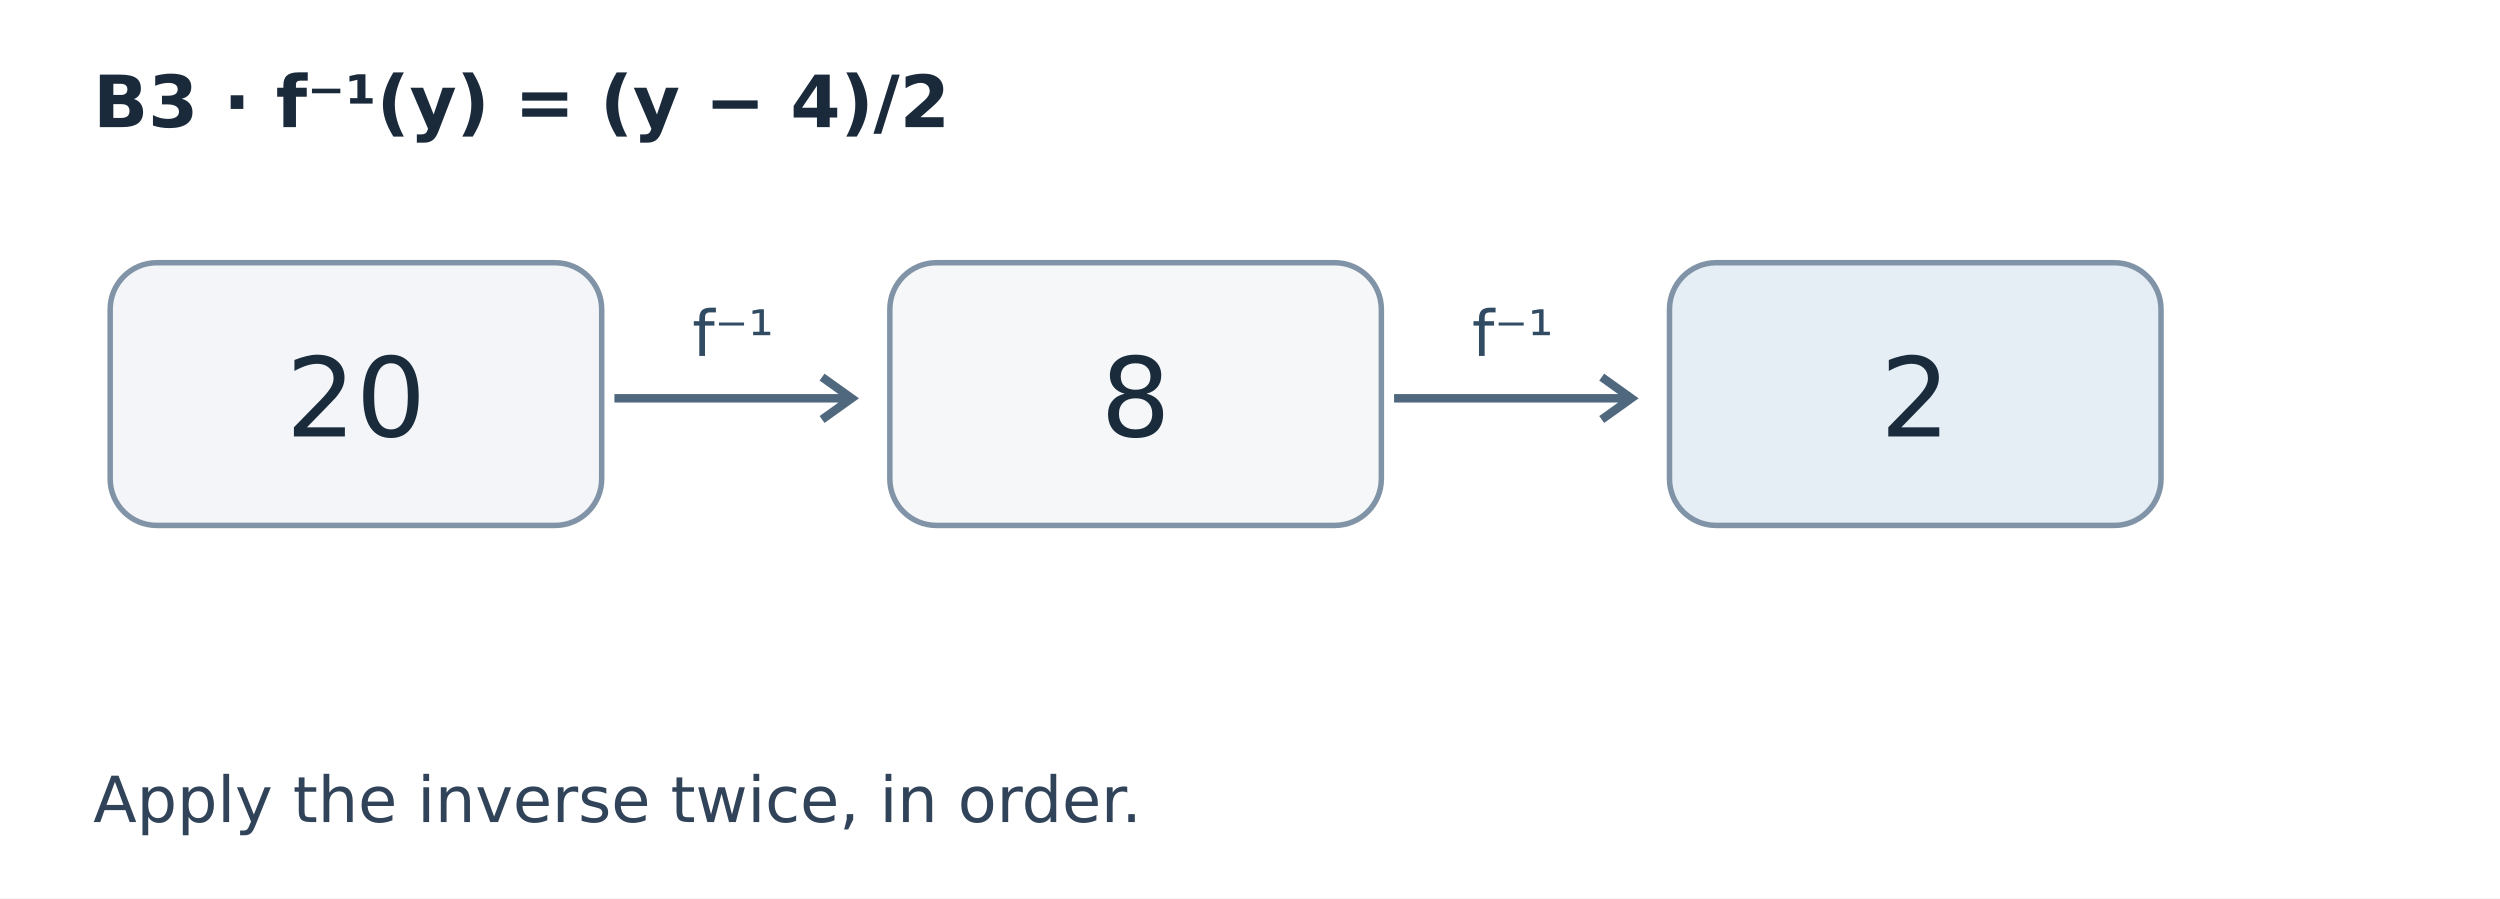
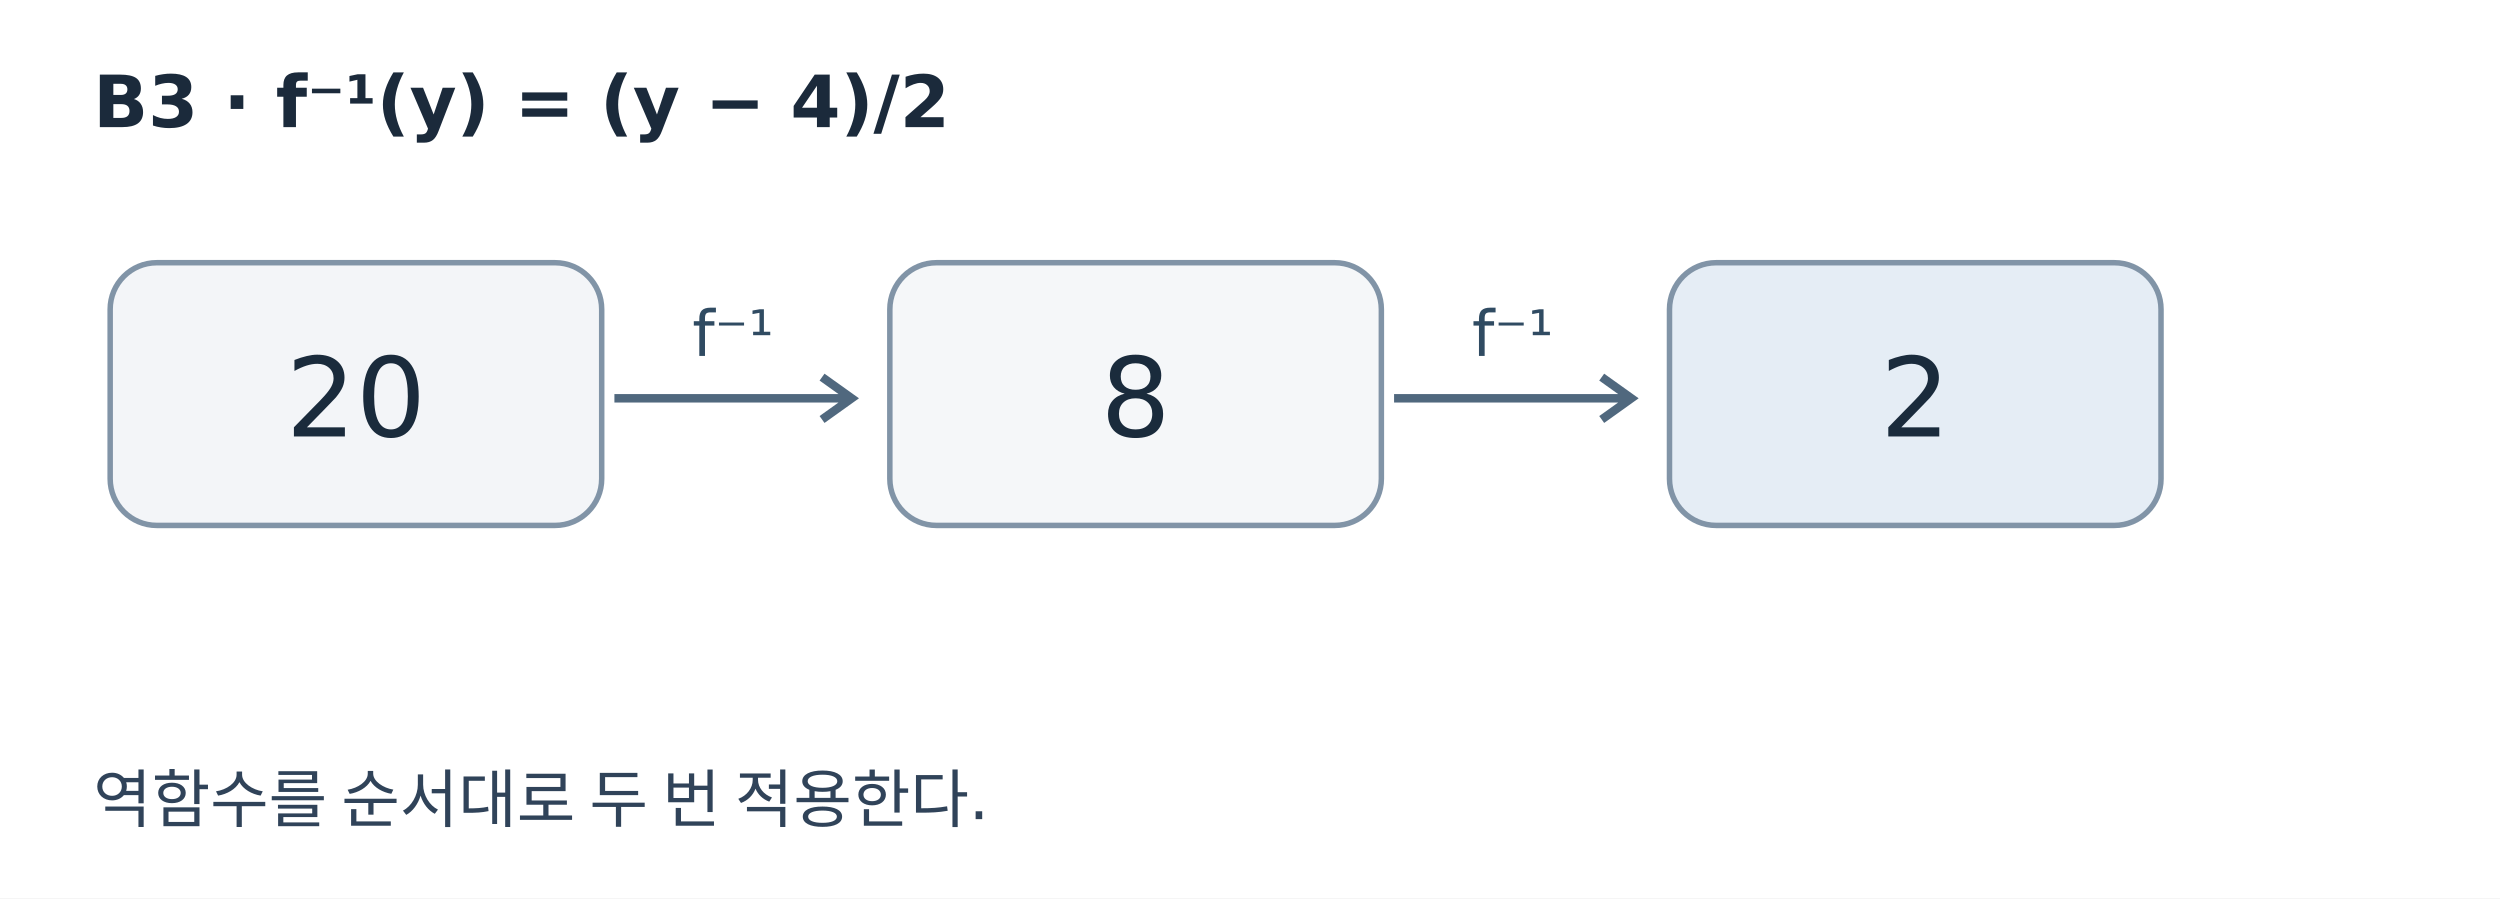
<svg xmlns="http://www.w3.org/2000/svg" viewBox="0 0 590 212" width="590" height="212" role="img" aria-label="B3 역함수와 합성 순서 해설">
  <rect width="590" height="212" fill="#ffffff" />
  <text x="22" y="30" font-size="17" font-weight="600" font-family="DejaVu Sans, sans-serif" fill="#1b2a3b">B3  ·  f⁻¹(y) = (y − 4)/2</text>
  <rect x="26" y="62" width="116" height="62" rx="11" fill="#f3f5f8" stroke="#8194a7" stroke-width="1.3" />
  <text x="84" y="103" font-size="26" text-anchor="middle" font-family="DejaVu Sans, sans-serif" fill="#1a2b3c">20</text>
  <rect x="210" y="62" width="116" height="62" rx="11" fill="#f5f7f9" stroke="#8194a7" stroke-width="1.3" />
  <text x="268" y="103" font-size="26" text-anchor="middle" font-family="DejaVu Sans, sans-serif" fill="#1a2b3c">8</text>
  <path d="M 145 94 H 201 m -7 -5 l 7 5 -7 5" stroke="#50687e" stroke-width="2" fill="none" />
  <text x="173" y="84" text-anchor="middle" font-size="15" font-family="DejaVu Sans, sans-serif" fill="#304b62">f⁻¹</text>
  <rect x="394" y="62" width="116" height="62" rx="11" fill="#e5edf5" stroke="#8194a7" stroke-width="1.3" />
  <text x="452" y="103" font-size="26" text-anchor="middle" font-family="DejaVu Sans, sans-serif" fill="#1a2b3c">2</text>
  <path d="M 329 94 H 385 m -7 -5 l 7 5 -7 5" stroke="#50687e" stroke-width="2" fill="none" />
  <text x="357" y="84" text-anchor="middle" font-size="15" font-family="DejaVu Sans, sans-serif" fill="#304b62">f⁻¹</text>
-   <text x="22" y="194" font-size="15" font-family="DejaVu Sans, sans-serif" fill="#304359">Apply the inverse twice, in order.</text>
+   <text x="22" y="194" font-size="15" font-family="DejaVu Sans, sans-serif" fill="#304359">역함수를 순서대로 두 번 적용한다.</text>
</svg>
